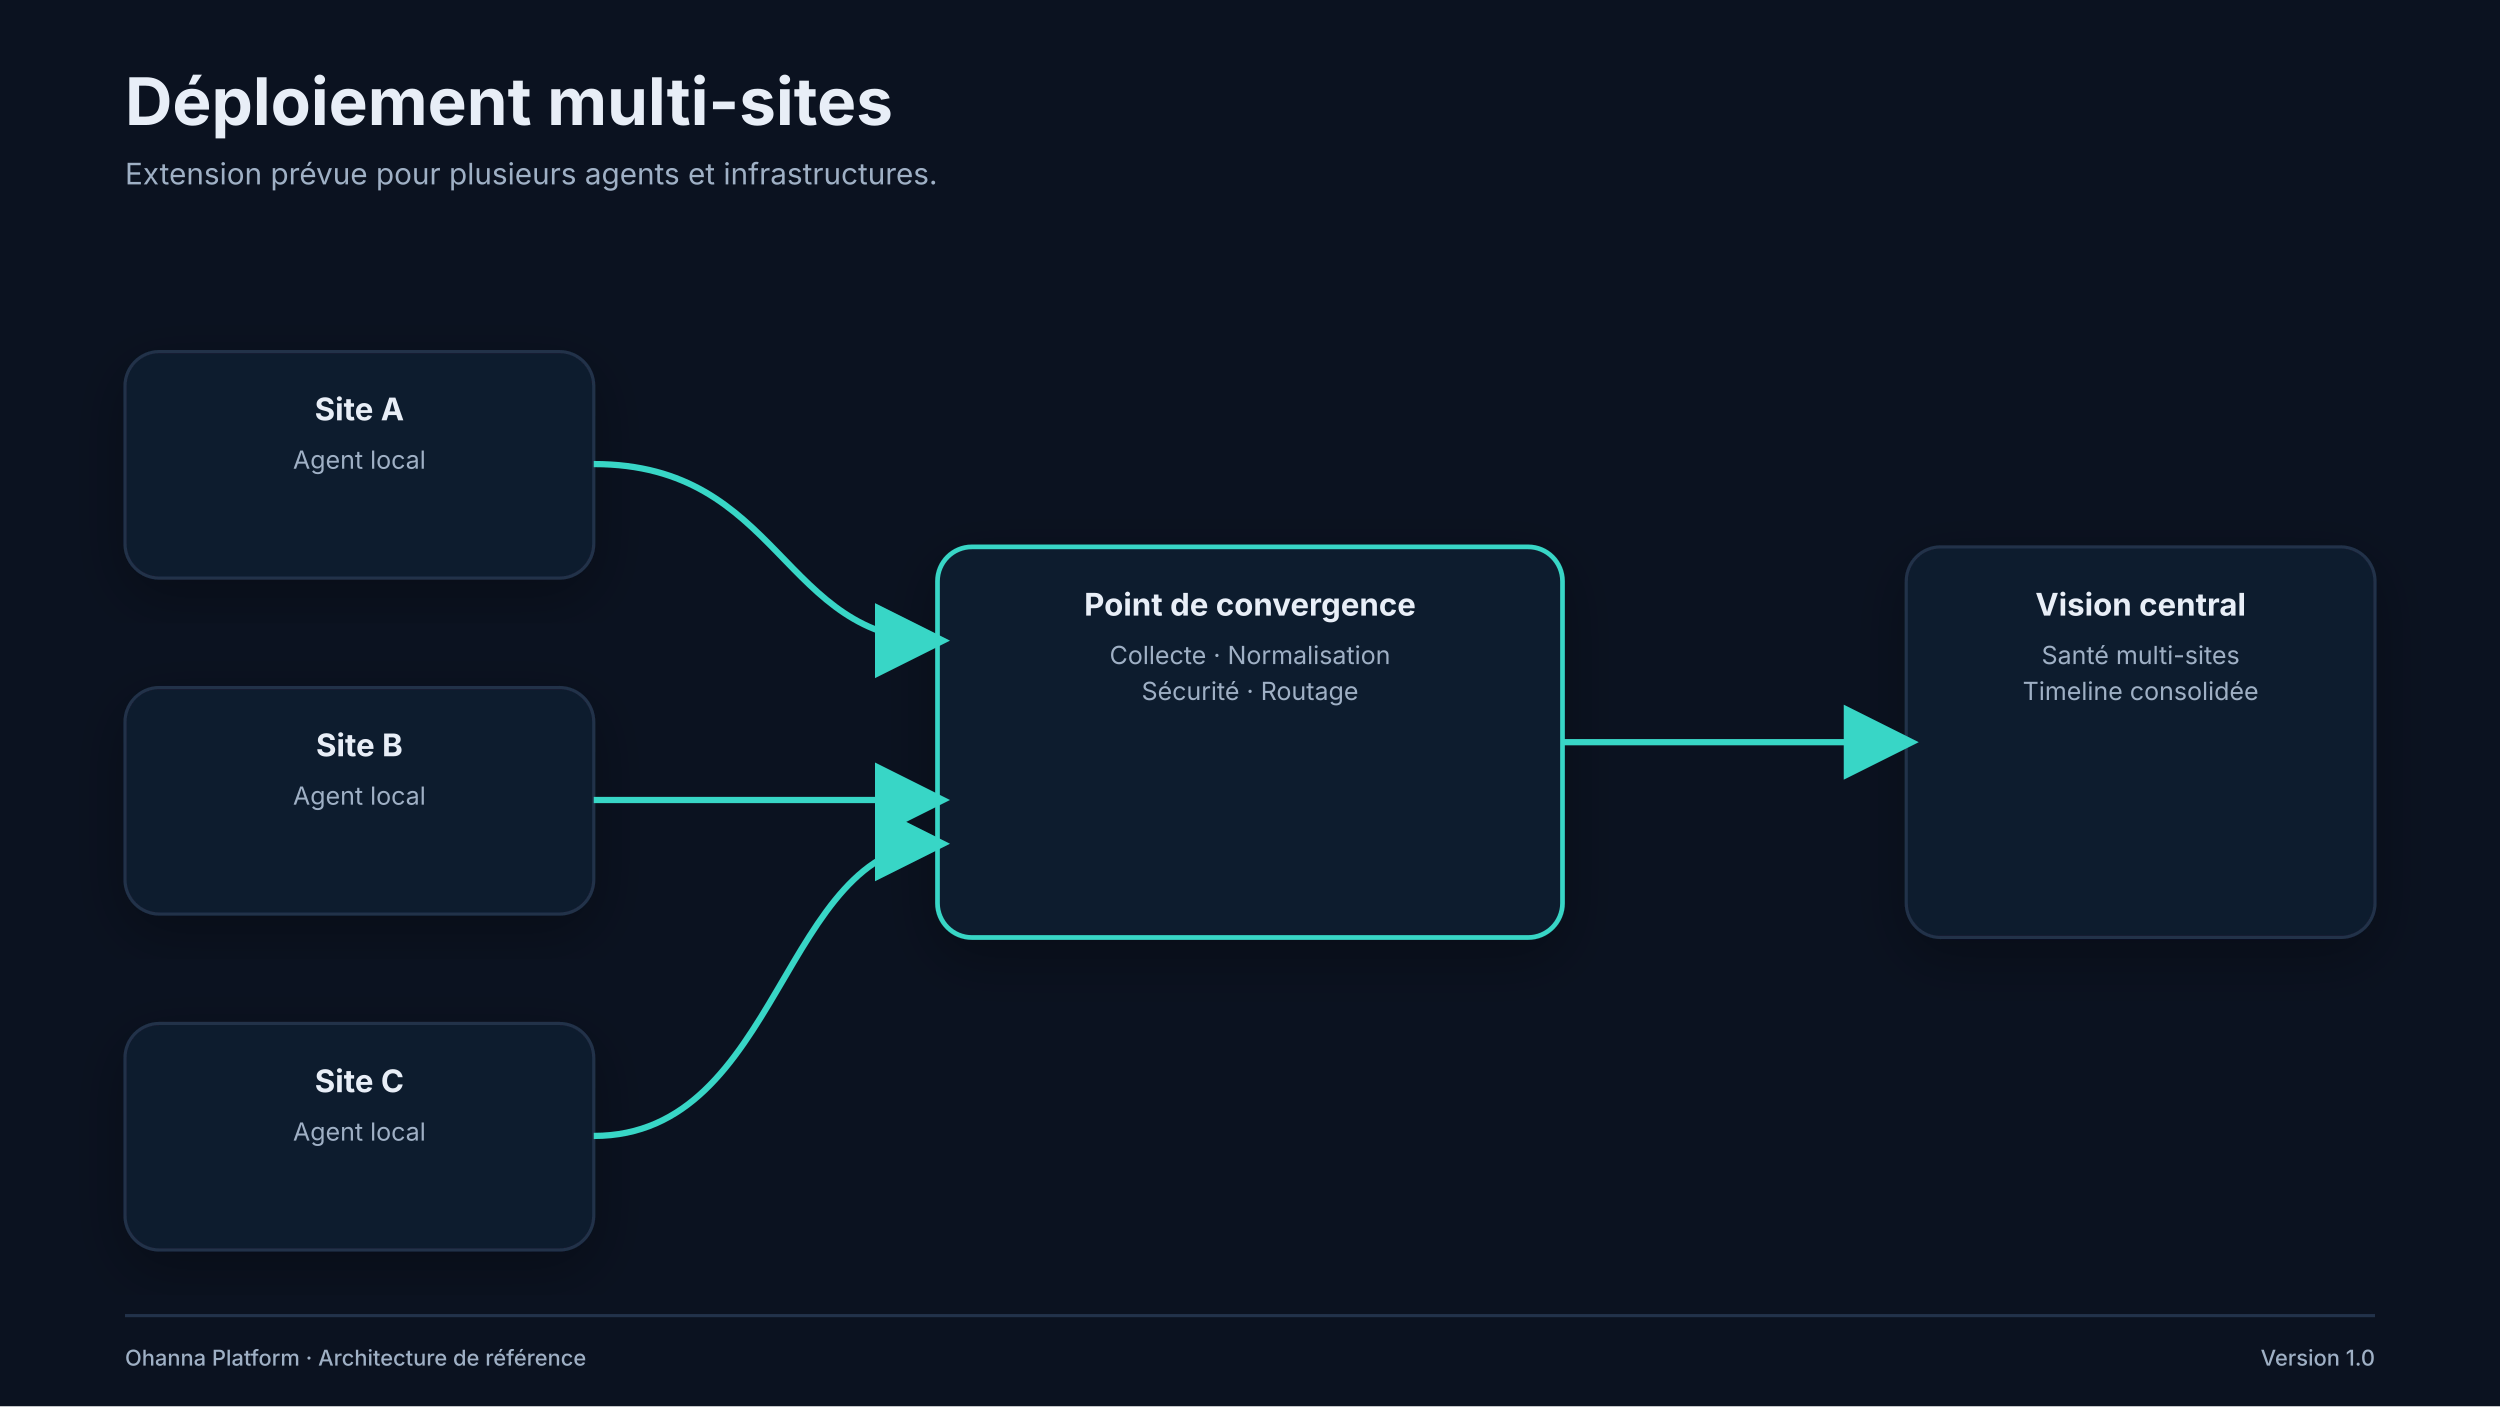
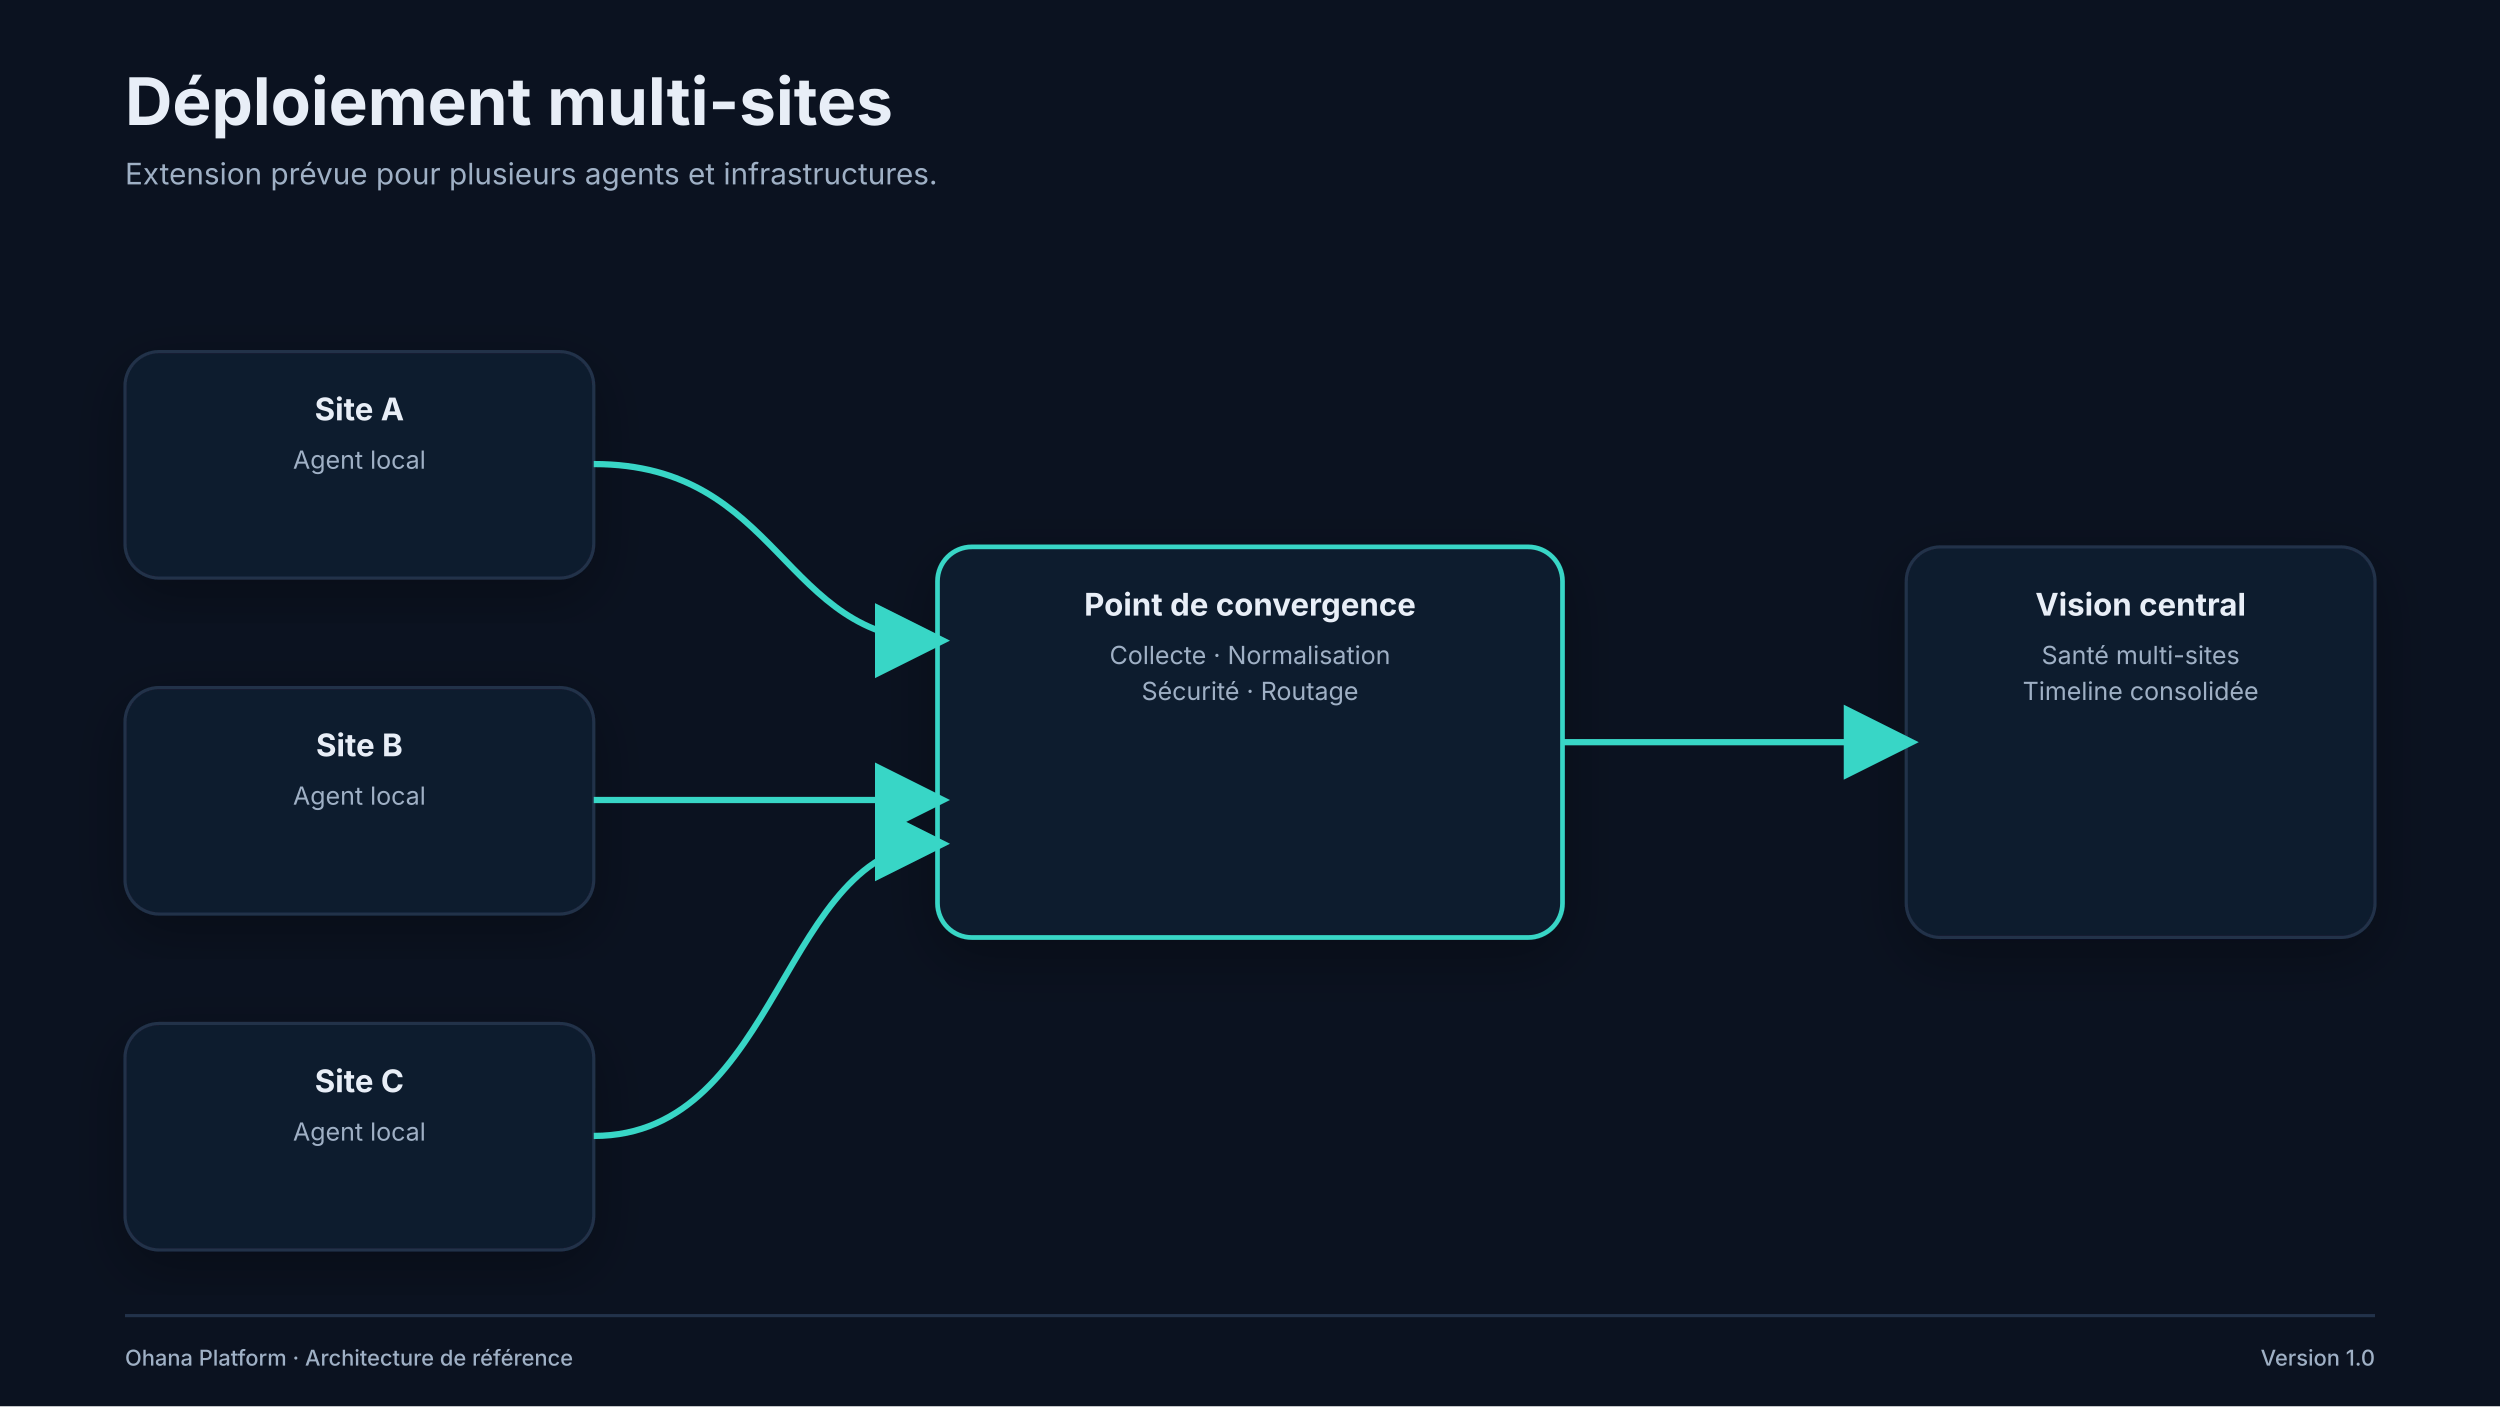
<svg xmlns="http://www.w3.org/2000/svg" width="1600" height="900" viewBox="0 0 1600 900" role="img" aria-labelledby="title desc">
  <defs>
    <filter id="shadow" x="-20%" y="-20%" width="140%" height="140%">
      <feDropShadow dx="0" dy="12" stdDeviation="18" flood-color="#000000" flood-opacity="0.28" />
    </filter>
    <marker id="arrow" markerWidth="12" markerHeight="12" refX="10" refY="6" orient="auto" markerUnits="strokeWidth">
      <path d="M0,0 L12,6 L0,12 Z" fill="#38D6C6" />
    </marker>
    <marker id="arrow-muted" markerWidth="12" markerHeight="12" refX="10" refY="6" orient="auto" markerUnits="strokeWidth">
      <path d="M0,0 L12,6 L0,12 Z" fill="#9FB0C5" />
    </marker>
    <style>
      .title { font: 700 42px Inter, Segoe UI, Arial, sans-serif; fill: #E8EEF7; }
      .subtitle { font: 400 19px Inter, Segoe UI, Arial, sans-serif; fill: #9FB0C5; }
      .section { font: 700 22px Inter, Segoe UI, Arial, sans-serif; fill: #E8EEF7; }
      .label { font: 650 20px Inter, Segoe UI, Arial, sans-serif; fill: #E8EEF7; }
      .small { font: 400 16px Inter, Segoe UI, Arial, sans-serif; fill: #9FB0C5; }
      .tiny { font: 500 14px Inter, Segoe UI, Arial, sans-serif; fill: #9FB0C5; }
      .box { fill: #111B2E; stroke: #22324A; stroke-width: 2; rx: 22; }
      .box2 { fill: #16243A; stroke: #22324A; stroke-width: 2; rx: 18; }
      .accent-box { fill: #111B2E; stroke: #38D6C6; stroke-width: 3; rx: 22; }
      .line { fill: none; stroke: #38D6C6; stroke-width: 4; marker-end: url(#arrow); }
      .line-muted { fill: none; stroke: #9FB0C5; stroke-width: 3; marker-end: url(#arrow-muted); }
      .dash { fill: none; stroke: #38D6C6; stroke-width: 3; stroke-dasharray: 10 10; marker-end: url(#arrow); }
      .node { fill: #38D6C6; }
    </style>
  </defs>
  <rect width="100%" height="100%" fill="#0B1220" />
  <text x="80" y="80" class="title">Déploiement multi-sites</text>
  <text x="80" y="118" class="subtitle">Extension prévue pour plusieurs agents et infrastructures.</text>
  <rect x="80" y="225" width="300" height="145" class="box" filter="url(#shadow)" />
  <text x="230.0" y="269" text-anchor="middle" class="label">Site A</text>
  <text x="230.0" y="300" text-anchor="middle" class="small">Agent local</text>
  <rect x="80" y="440" width="300" height="145" class="box" filter="url(#shadow)" />
  <text x="230.0" y="484" text-anchor="middle" class="label">Site B</text>
  <text x="230.0" y="515" text-anchor="middle" class="small">Agent local</text>
  <rect x="80" y="655" width="300" height="145" class="box" filter="url(#shadow)" />
  <text x="230.0" y="699" text-anchor="middle" class="label">Site C</text>
  <text x="230.0" y="730" text-anchor="middle" class="small">Agent local</text>
  <rect x="600" y="350" width="400" height="250" class="accent-box" filter="url(#shadow)" />
  <text x="800.0" y="394" text-anchor="middle" class="label">Point de convergence</text>
  <text x="800.0" y="425" text-anchor="middle" class="small">Collecte · Normalisation</text>
  <text x="800.0" y="448" text-anchor="middle" class="small">Sécurité · Routage</text>
  <rect x="1220" y="350" width="300" height="250" class="box" filter="url(#shadow)" />
  <text x="1370.0" y="394" text-anchor="middle" class="label">Vision central</text>
  <text x="1370.0" y="425" text-anchor="middle" class="small">Santé multi-sites</text>
  <text x="1370.0" y="448" text-anchor="middle" class="small">Timeline consolidée</text>
  <path d="M380 297 C500 297 500 410 600 410" class="line" />
  <path d="M380 512 H600" class="line" />
  <path d="M380 727 C500 727 500 540 600 540" class="line" />
  <path d="M1000 475 H1220" class="line" />
  <line x1="80" y1="842" x2="1520" y2="842" stroke="#22324A" stroke-width="2" />
-   <text x="80" y="874" class="tiny">Ohanna Platform · Architecture de référence</text>
+   <text x="80" y="874" class="tiny">Ohana Platform · Architecture de référence</text>
  <text x="1520" y="874" text-anchor="end" class="tiny">Version 1.0</text>
</svg>
